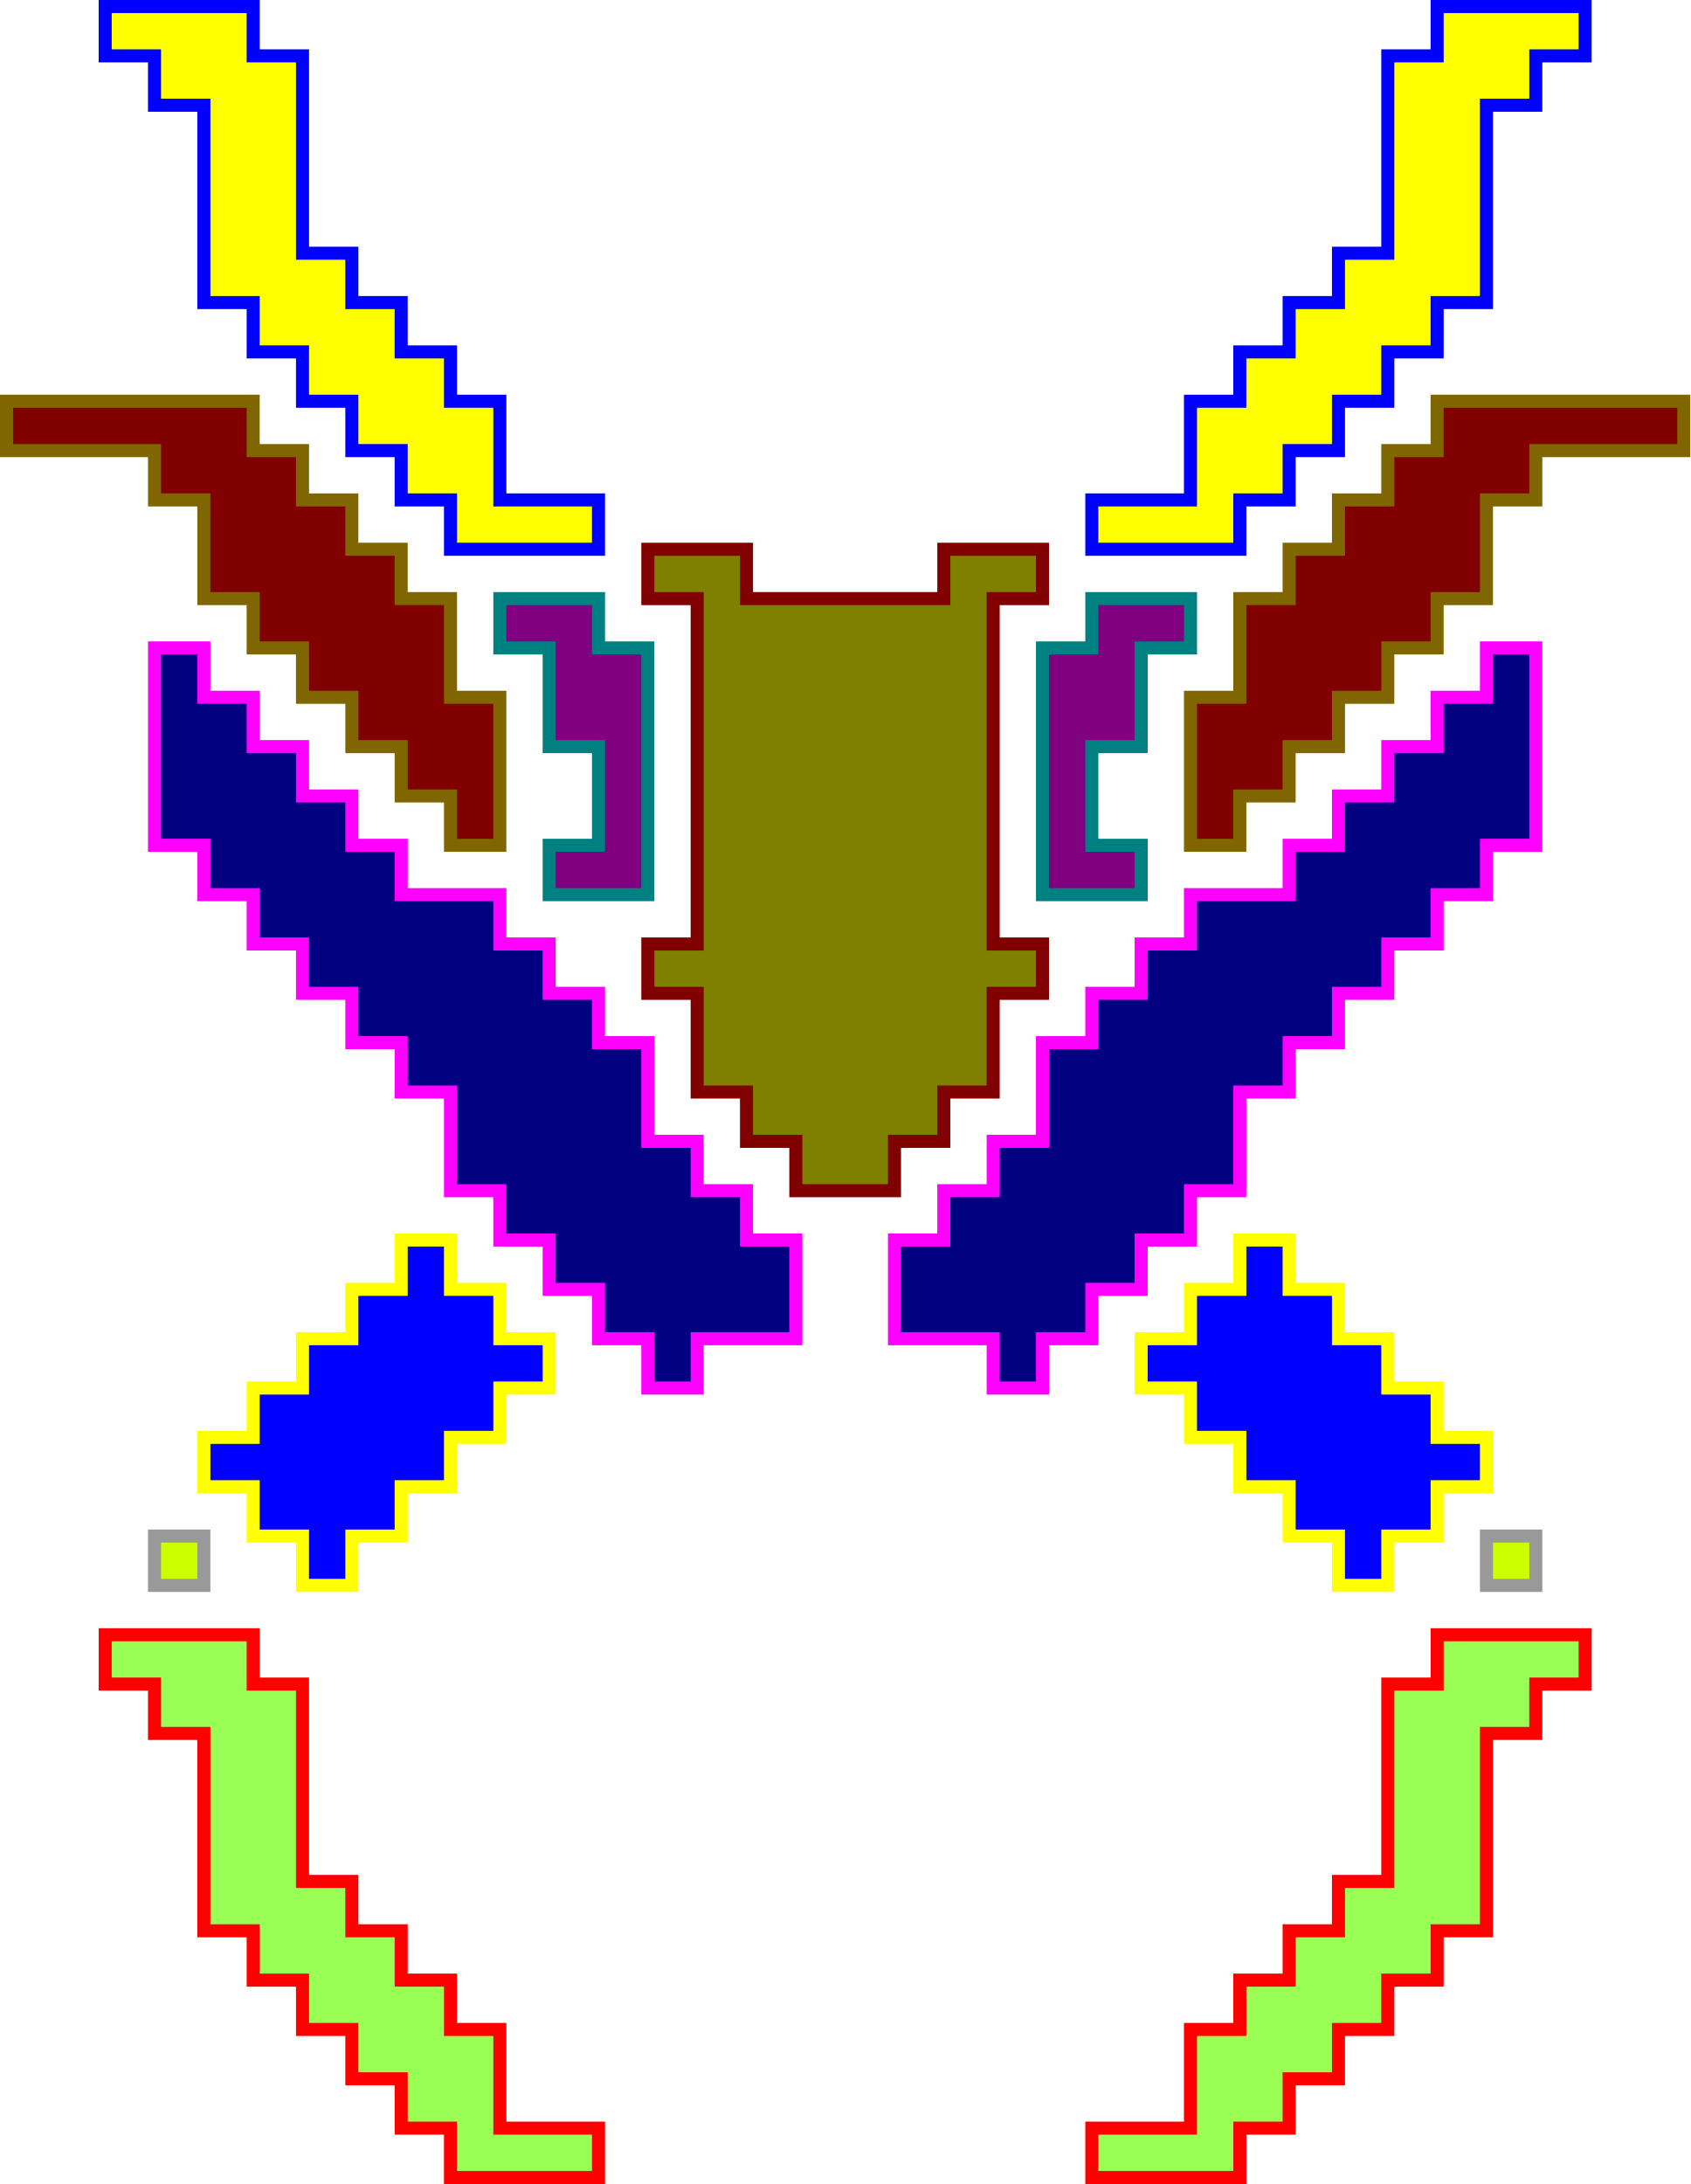
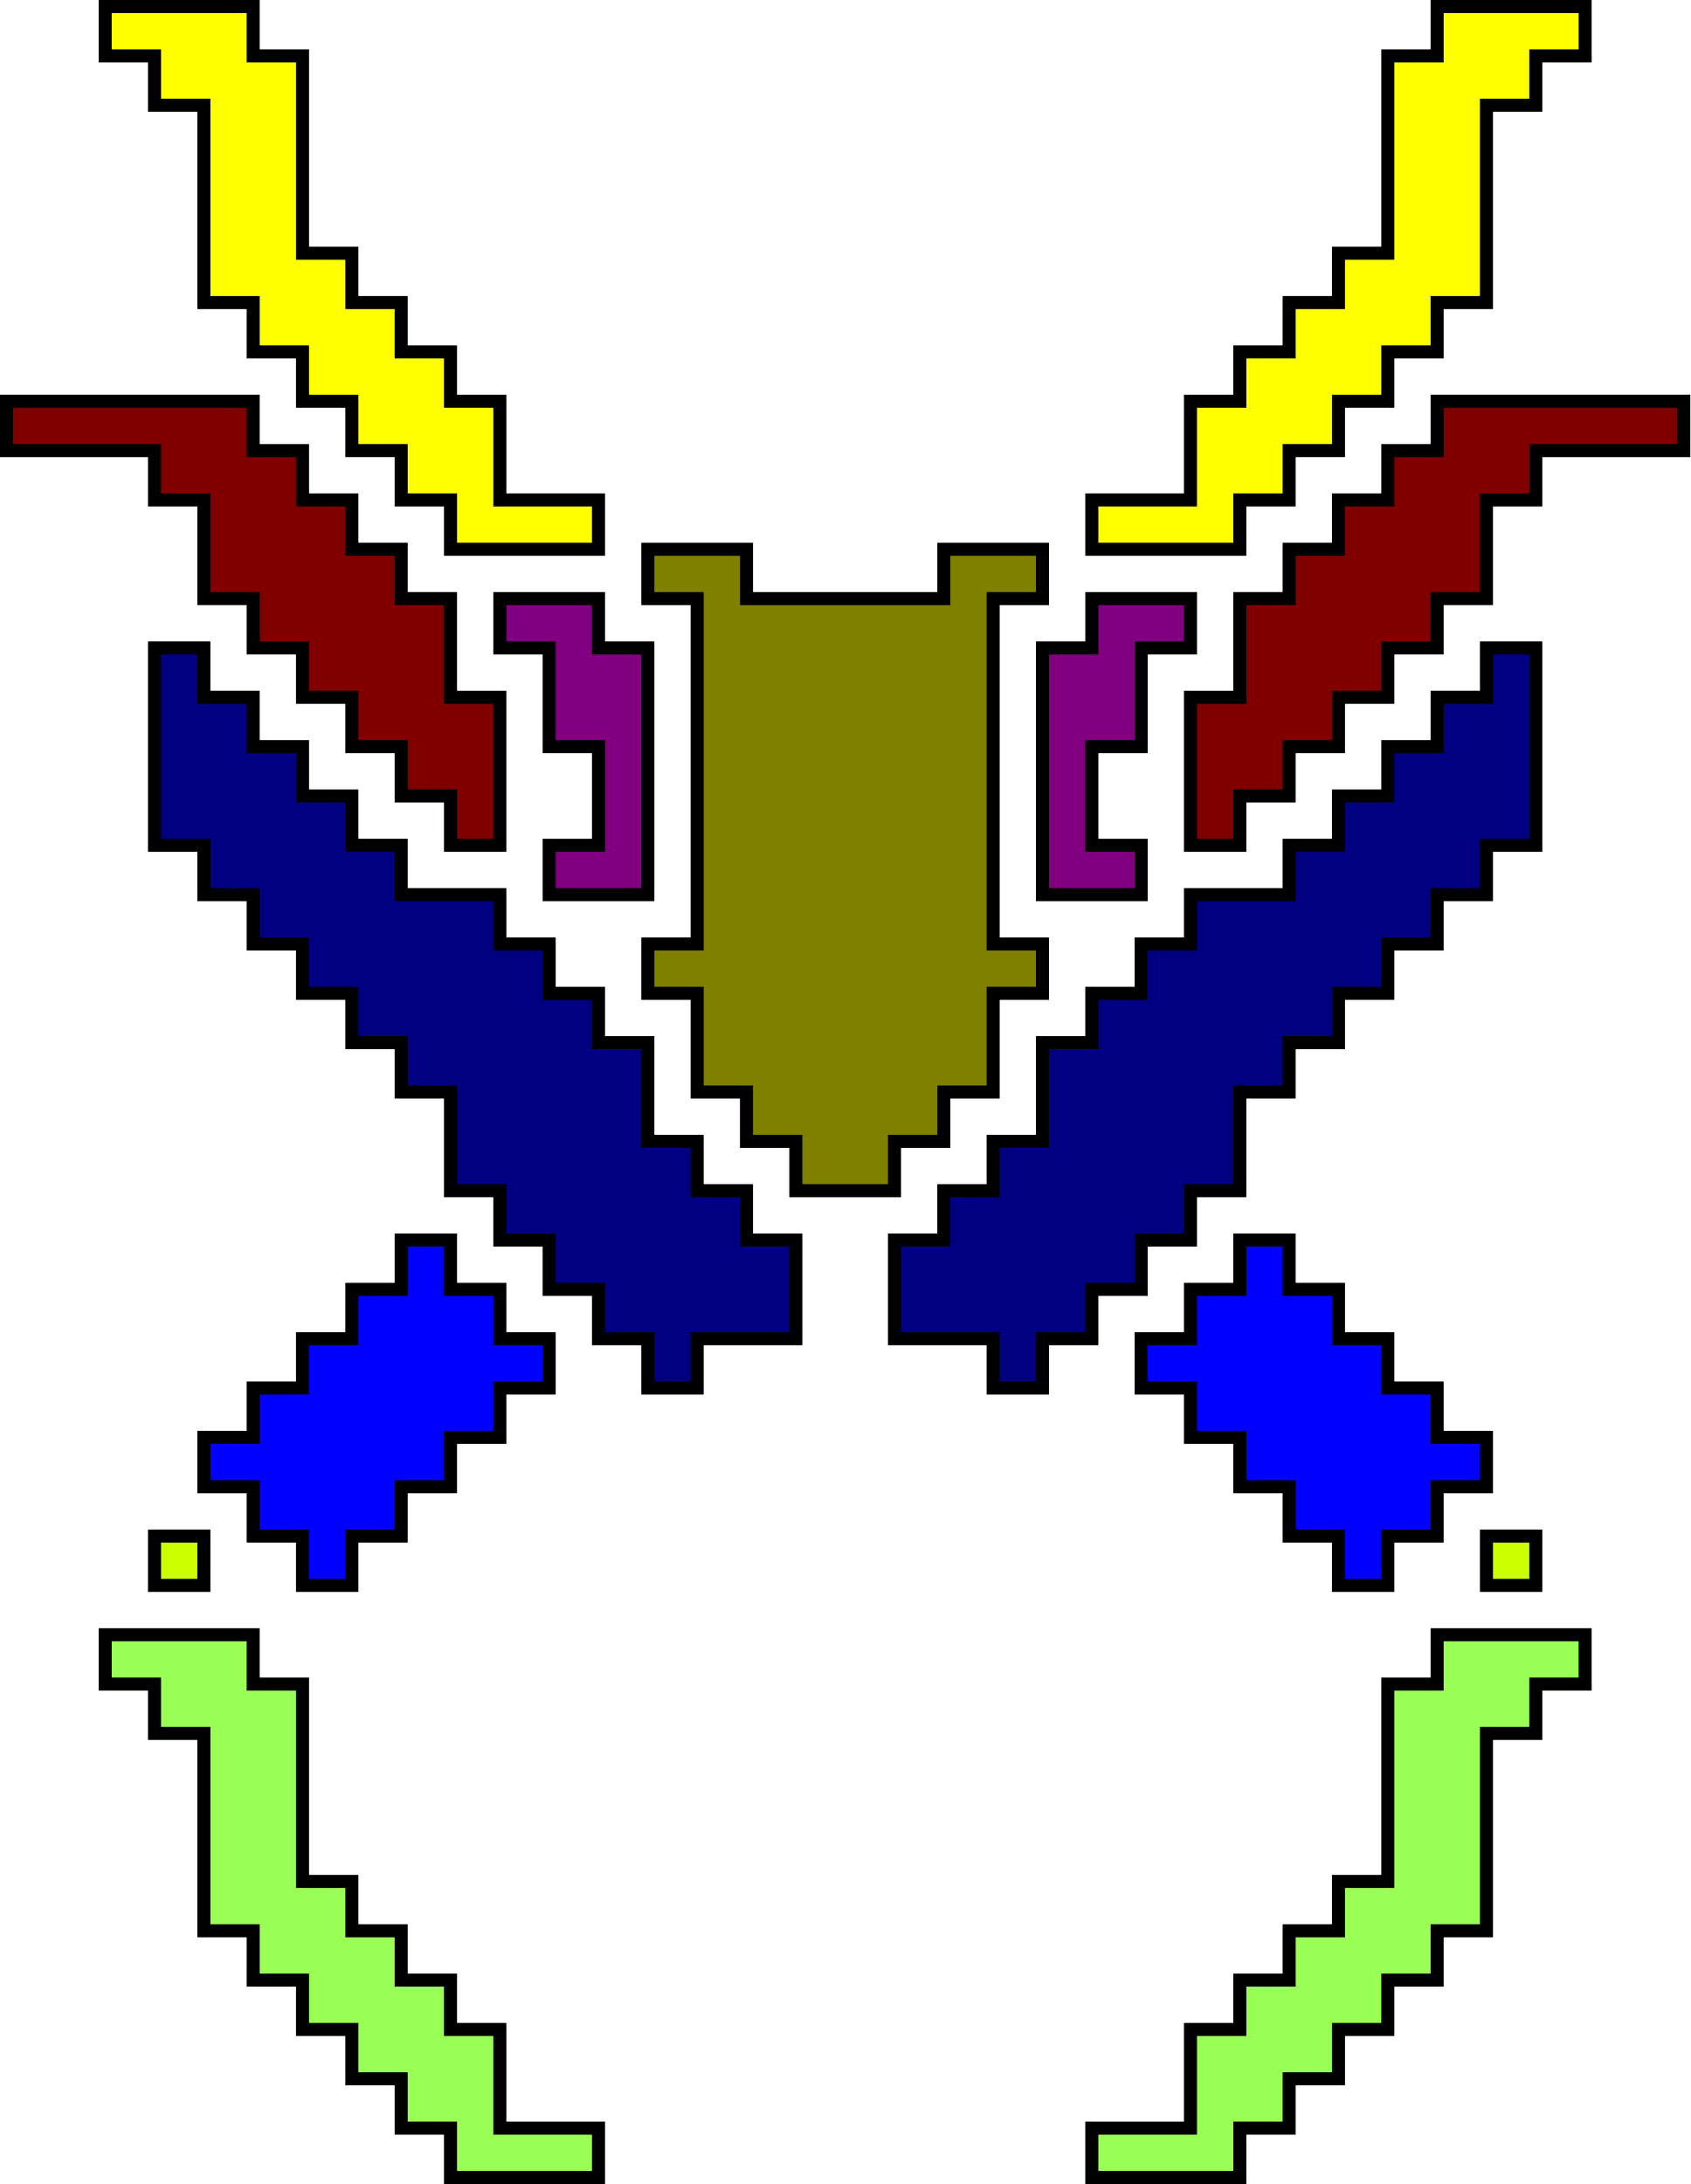
<svg xmlns="http://www.w3.org/2000/svg" width="68.529mm" height="88.529mm" viewBox="0 0 68.529 88.529" version="1.1" id="svg1" xml:space="preserve">
  <defs id="defs1" />
  <g id="layer1" transform="translate(-69.73542,-99.7354)" />
  <g id="layer2" style="display:inline" transform="translate(-69.73542,-99.7354)">
-     <path id="path3-5" style="display:inline;fill:#000080;stroke:#ff00ff;stroke-width:0.529;stroke-linecap:square" d="m 76,126 h 2 v 2 h 2 v 2 h 2 v 2 h 2 v 2 h 2 v 2 h 4 l -1e-6,2 h 2 v 2 h 2 v 2 h 2 v 4 h 2 l 1e-6,2 H 100 l 0,2 2,0 v 4 h -4 v 2 h -2 v -2 h -2 v -2 h -2 v -2 h -2 v -2 h -2 v -2 -2 h -2 v -2 h -2 v -2 h -2 v -2 h -2 v -2 h -2 v -2 h -2 z m 56,0 h -2 v 2 h -2 v 2 h -2 v 2 h -2 v 2 h -2 v 2 h -4 v 2 h -2 v 2 h -2 v 2 h -2 v 4 h -2 l 0,2 h -2 v 2 l -2,0 v 4 h 4 v 2 h 2 v -2 h 2 v -2 h 2 v -2 h 2 v -2 h 2 v -2 -2 h 2 v -2 h 2 v -2 h 2 v -2 h 2 v -2 h 2 v -2 h 2 z" />
-     <path d="m 82,102 h -2 v -2 h -6 v 2 h 2 v 2 h 2 v 8 h 2 v 2 h 2 v 2 h 2 v 2 h 2 v 2 h 2 v 2 h 6 v -2 h -4 v -4 h -2 v -2 h -2 v -2 h -2 v -2 h -2 z m 44,0 h 2 v -2 h 6 v 2 h -2 v 2 h -2 v 8 h -2 v 2 h -2 v 2 h -2 v 2 h -2 v 2 h -2 v 2 h -6 v -2 h 4 v -4 h 2 v -2 h 2 v -2 h 2 v -2 h 2 z" style="display:inline;fill:#ffff00;stroke:#0000ff;stroke-width:0.529;stroke-linecap:square" id="path1" />
-     <path d="m 82,168 h -2 v -2 h -6 v 2 h 2 v 2 h 2 v 8 h 2 v 2 h 2 v 2 h 2 v 2 h 2 v 2 h 2 v 2 h 6 v -2 h -4 v -4 h -2 v -2 h -2 v -2 h -2 v -2 h -2 z m 44,0 h 2 v -2 h 6 v 2 h -2 v 2 h -2 v 8 h -2 v 2 h -2 v 2 h -2 v 2 h -2 v 2 h -2 v 2 h -6 v -2 h 4 v -4 h 2 v -2 h 2 v -2 h 2 v -2 h 2 z" style="display:inline;fill:#99ff55;stroke:#ff0000;stroke-width:0.529;stroke-linecap:square" id="path1-3" />
-     <path d="m 128,116 v 2 h -2 v 2 h -2 v 2 h -2 v 2 h -2 v 4 h -2 v 4 2 h 2 v -2 l 2,-1e-5 v -2 h 2 v -2 h 2 v -2 h 2 v -2 h 2 v -4 h 2 v -2 h 6 v -2 z m -48,0 1e-6,2 h 2 v 2 h 2 v 2 h 2 v 2 h 2 l -1e-6,4 h 2 v 6 l -2,0 0,-2 -2,-1e-5 v -2 h -2 v -2 h -2 v -2 h -2 v -2 h -2 v -4 h -2 v -2 h -6 v -2 z" style="display:inline;fill:#800000;stroke:#806600;stroke-width:0.529;stroke-linecap:square" id="path1-31" />
-     <path d="m 78,164 v -2 h -2 v 2 z m 52,0 v -2 h 2 v 2 z" style="display:inline;fill:#ccff00;stroke:#999999;stroke-width:0.529;stroke-linecap:square" id="path1-4" />
-     <path d="m 86,150 h 2 v 2 h 2 v 2 h 2 v 2 h -2 v 2 h -2 v 2 h -2 v 2 h -2 v 2 h -2 v -2 h -2 v -2 h -2 v -2 h 2 v -2 h 2 v -2 h 2 v -2 h 2 z m 36,0 h -2 v 2 h -2 v 2 h -2 v 2 h 2 v 2 h 2 v 2 h 2 v 2 h 2 v 2 h 2 v -2 h 2 v -2 h 2 v -2 h -2 v -2 h -2 v -2 h -2 v -2 h -2 z" style="display:inline;fill:#0000ff;stroke:#ffff00;stroke-width:0.529;stroke-linecap:square" id="path1-8" />
+     <path id="path3-5" style="display:inline;fill:#000080;stroke:#000000;stroke-width:0.529;stroke-linecap:square" d="m 76,126 h 2 v 2 h 2 v 2 h 2 v 2 h 2 v 2 h 2 v 2 h 4 l -1e-6,2 h 2 v 2 h 2 v 2 h 2 v 4 h 2 l 1e-6,2 H 100 l 0,2 2,0 v 4 h -4 v 2 h -2 v -2 h -2 v -2 h -2 v -2 h -2 v -2 h -2 v -2 -2 h -2 v -2 h -2 v -2 h -2 v -2 h -2 v -2 h -2 v -2 h -2 z m 56,0 h -2 v 2 h -2 v 2 h -2 v 2 h -2 v 2 h -2 v 2 h -4 v 2 h -2 v 2 h -2 v 2 h -2 v 4 h -2 l 0,2 h -2 v 2 l -2,0 v 4 h 4 v 2 h 2 v -2 h 2 v -2 h 2 v -2 h 2 v -2 h 2 v -2 -2 h 2 v -2 h 2 v -2 h 2 v -2 h 2 v -2 h 2 v -2 h 2 z" />
+     <path d="m 82,102 h -2 v -2 h -6 v 2 h 2 v 2 h 2 v 8 h 2 v 2 h 2 v 2 h 2 v 2 h 2 v 2 h 2 v 2 h 6 v -2 h -4 v -4 h -2 v -2 h -2 v -2 h -2 v -2 h -2 z m 44,0 h 2 v -2 h 6 v 2 h -2 v 2 h -2 v 8 h -2 v 2 h -2 v 2 h -2 v 2 h -2 v 2 h -2 v 2 h -6 v -2 h 4 v -4 h 2 v -2 h 2 v -2 h 2 v -2 h 2 z" style="display:inline;fill:#ffff00;stroke:#000000;stroke-width:0.529;stroke-linecap:square" id="path1" />
+     <path d="m 82,168 h -2 v -2 h -6 v 2 h 2 v 2 h 2 v 8 h 2 v 2 h 2 v 2 h 2 v 2 h 2 v 2 h 2 v 2 h 6 v -2 h -4 v -4 h -2 v -2 h -2 v -2 h -2 v -2 h -2 z m 44,0 h 2 v -2 h 6 v 2 h -2 v 2 h -2 v 8 h -2 v 2 h -2 v 2 h -2 v 2 h -2 v 2 h -2 v 2 h -6 v -2 h 4 v -4 h 2 v -2 h 2 v -2 h 2 v -2 h 2 z" style="display:inline;fill:#99ff55;stroke:#000000;stroke-width:0.529;stroke-linecap:square" id="path1-3" />
+     <path d="m 128,116 v 2 h -2 v 2 h -2 v 2 h -2 v 2 h -2 v 4 h -2 v 4 2 h 2 v -2 l 2,-1e-5 v -2 h 2 v -2 h 2 v -2 h 2 v -2 h 2 v -4 h 2 v -2 h 6 v -2 z m -48,0 1e-6,2 h 2 v 2 h 2 v 2 h 2 v 2 h 2 l -1e-6,4 h 2 v 6 l -2,0 0,-2 -2,-1e-5 v -2 h -2 v -2 h -2 v -2 h -2 v -2 h -2 v -4 h -2 v -2 h -6 v -2 z" style="display:inline;fill:#800000;stroke:#000000;stroke-width:0.529;stroke-linecap:square" id="path1-31" />
+     <path d="m 78,164 v -2 h -2 v 2 z m 52,0 v -2 h 2 v 2 z" style="display:inline;fill:#ccff00;stroke:#000000;stroke-width:0.529;stroke-linecap:square" id="path1-4" />
+     <path d="m 86,150 h 2 v 2 h 2 v 2 h 2 v 2 h -2 v 2 h -2 v 2 h -2 v 2 h -2 v 2 h -2 v -2 h -2 v -2 h -2 v -2 h 2 v -2 h 2 v -2 h 2 v -2 h 2 z m 36,0 h -2 v 2 h -2 v 2 h -2 v 2 h 2 v 2 h 2 v 2 h 2 v 2 h 2 v 2 h 2 v -2 h 2 v -2 h 2 v -2 h -2 v -2 h -2 v -2 h -2 v -2 h -2 z" style="display:inline;fill:#0000ff;stroke:#000000;stroke-width:0.529;stroke-linecap:square" id="path1-8" />
  </g>
-   <path d="m 26.265,26.265 10e-7,10 h -4 v -2 h 2 v -4 h -2 v -2 -2 h -2 v -2 h 4 v 2 z m 16,0 v 10 h 4 v -2 h -2 v -4 h 2 v -2 -2 h 2 v -2 h -4 v 2 z" style="display:inline;fill:#800080;stroke:#008080;stroke-width:0.529;stroke-linecap:square" id="path1-61" />
-   <path d="m 34.265,24.265 -4,10e-6 v -2 h -4 v 2 h 2 v 14 h -2 v 2 h 2 l 2e-6,4 h 2 v 2 h 2 v 2 h 2 m 3e-6,-24 4,10e-6 v -2 l 4,0 0,2 h -2 l 0,14 h 2 v 2 h -2 l -3e-6,4 h -2 v 2 h -2 v 2 h -2" style="display:inline;fill:#808000;stroke:#800000;stroke-width:0.529;stroke-linecap:square" id="path1-7" />
+   <path d="m 26.265,26.265 10e-7,10 h -4 v -2 h 2 v -4 h -2 v -2 -2 h -2 v -2 h 4 v 2 z m 16,0 v 10 h 4 v -2 h -2 v -4 h 2 v -2 -2 h 2 v -2 h -4 v 2 z" style="display:inline;fill:#800080;stroke:#000000;stroke-width:0.529;stroke-linecap:square" id="path1-61" />
+   <path d="m 34.265,24.265 -4,10e-6 v -2 h -4 v 2 h 2 v 14 h -2 v 2 h 2 l 2e-6,4 h 2 v 2 h 2 v 2 h 2 m 3e-6,-24 4,10e-6 v -2 l 4,0 0,2 h -2 l 0,14 h 2 v 2 h -2 l -3e-6,4 h -2 v 2 h -2 v 2 h -2" style="display:inline;fill:#808000;stroke:#000000;stroke-width:0.529;stroke-linecap:square" id="path1-7" />
</svg>
